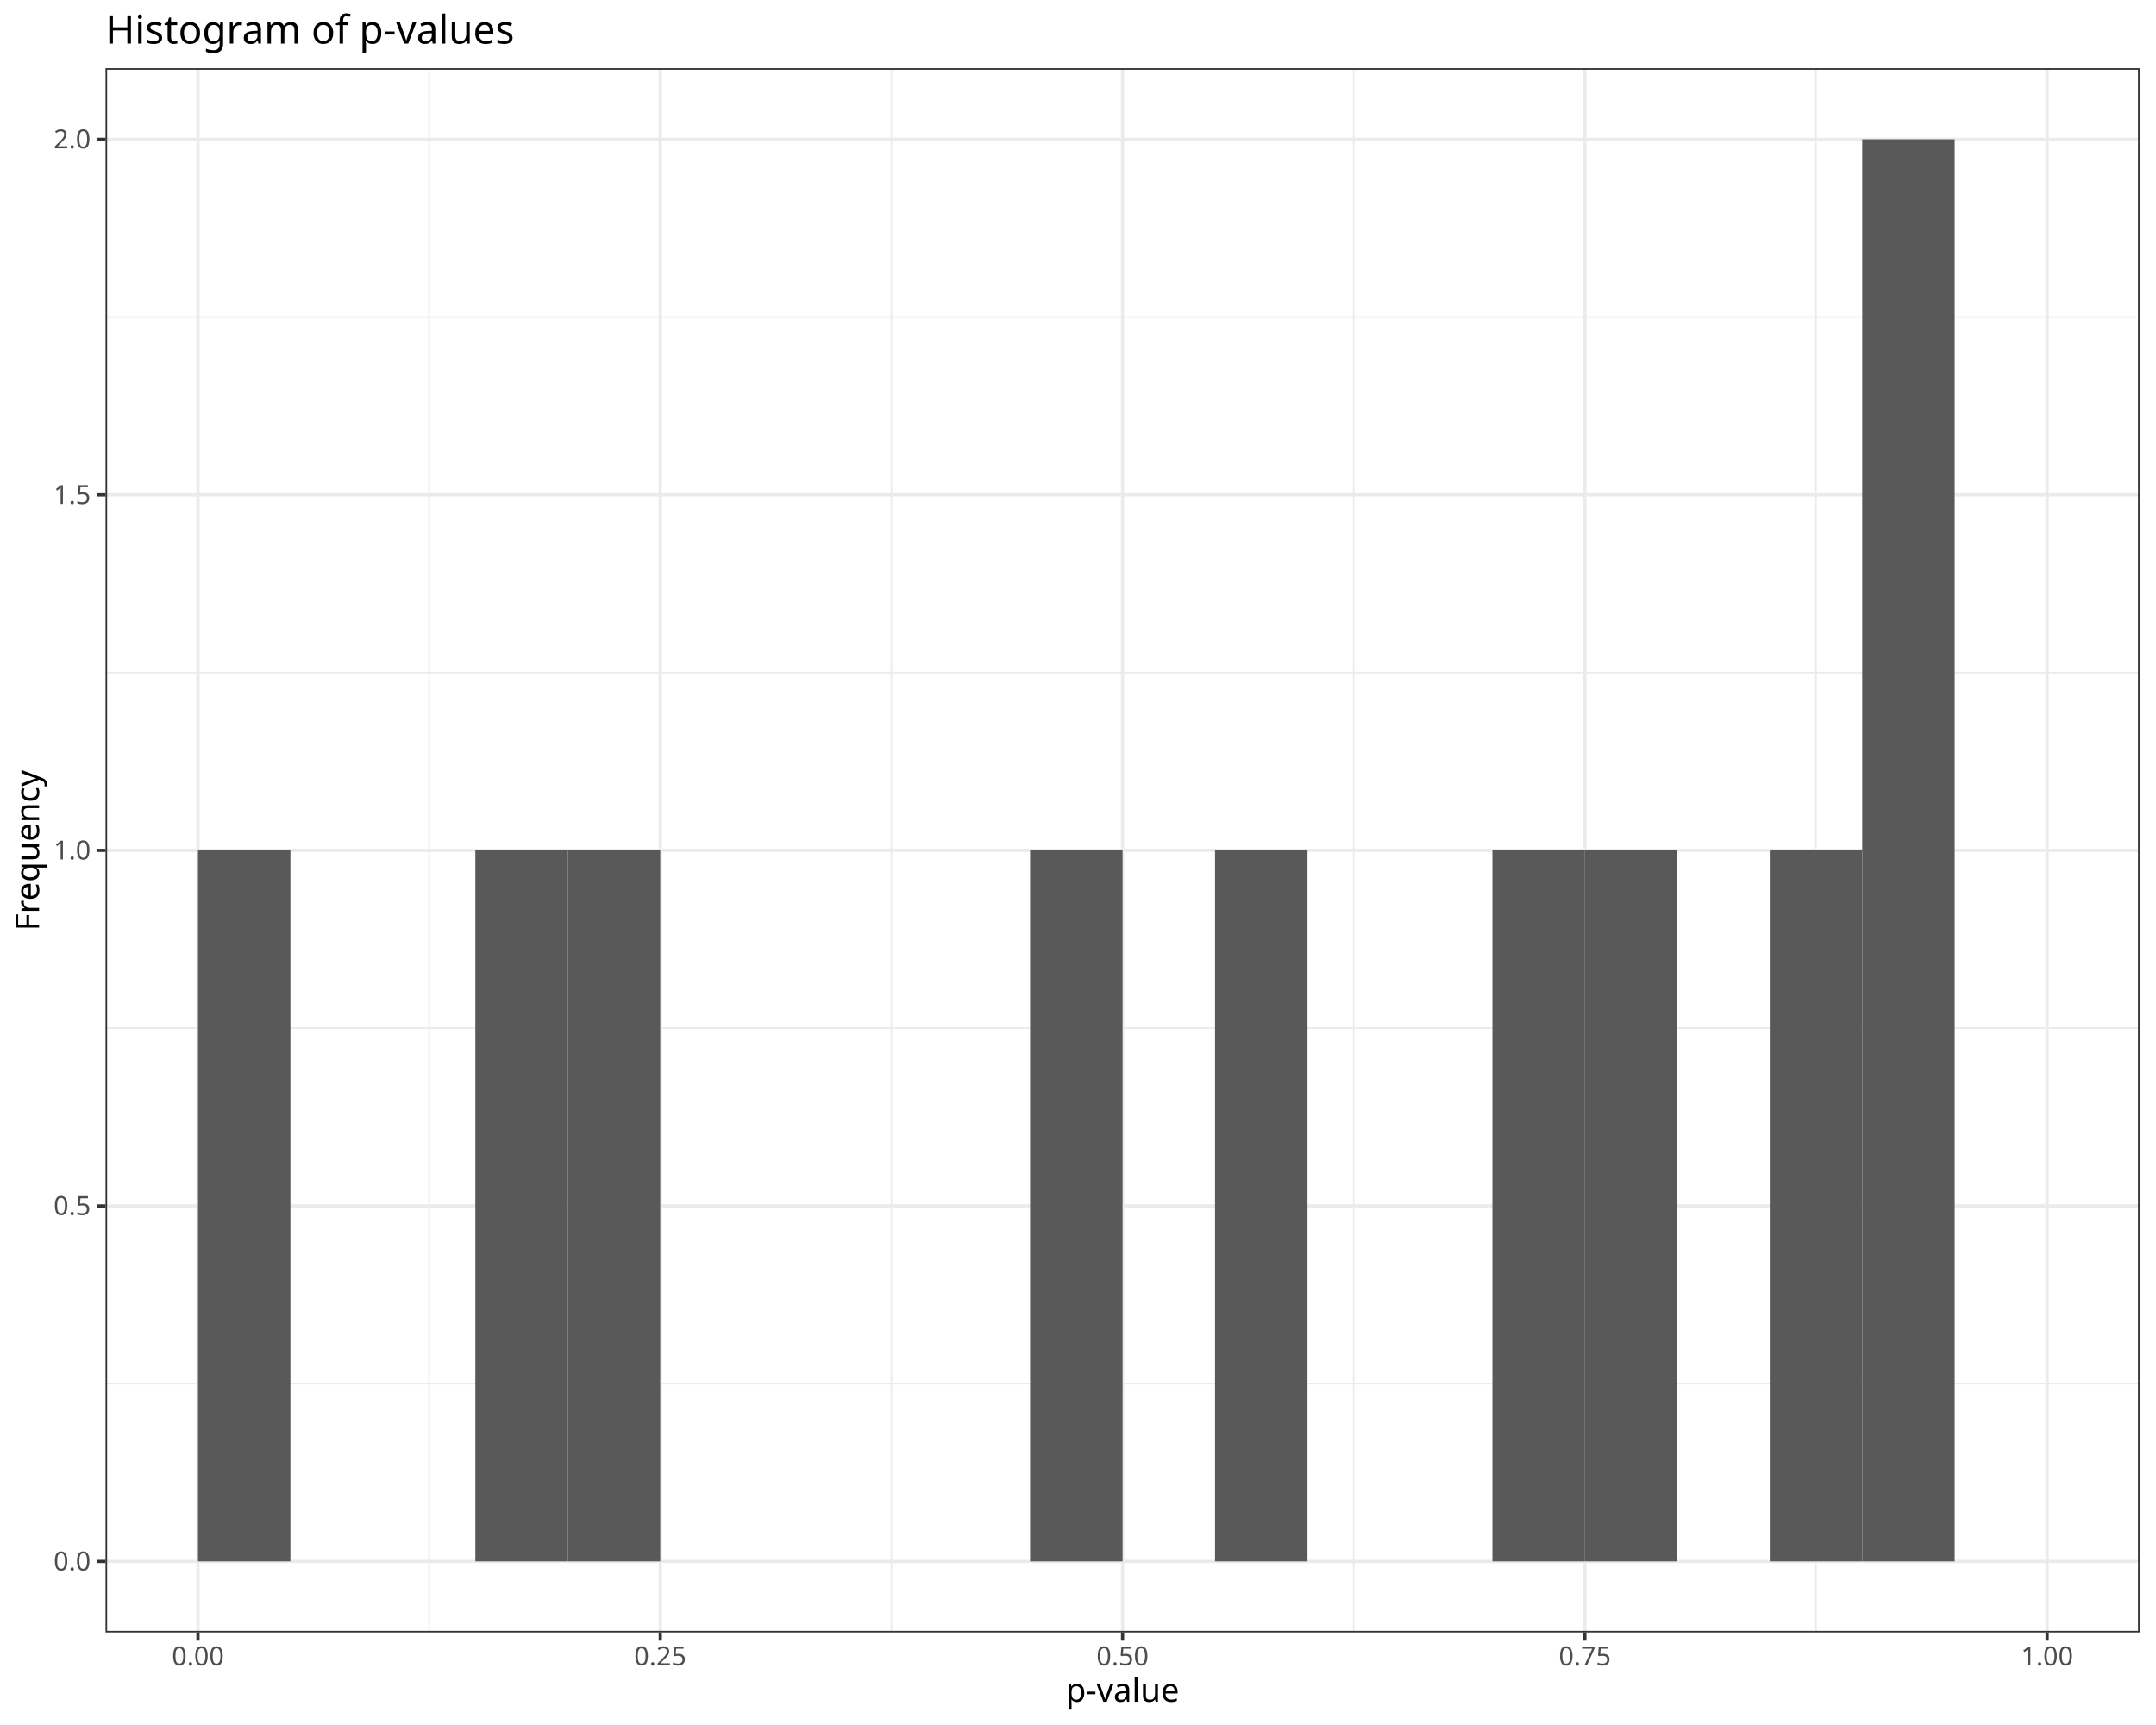
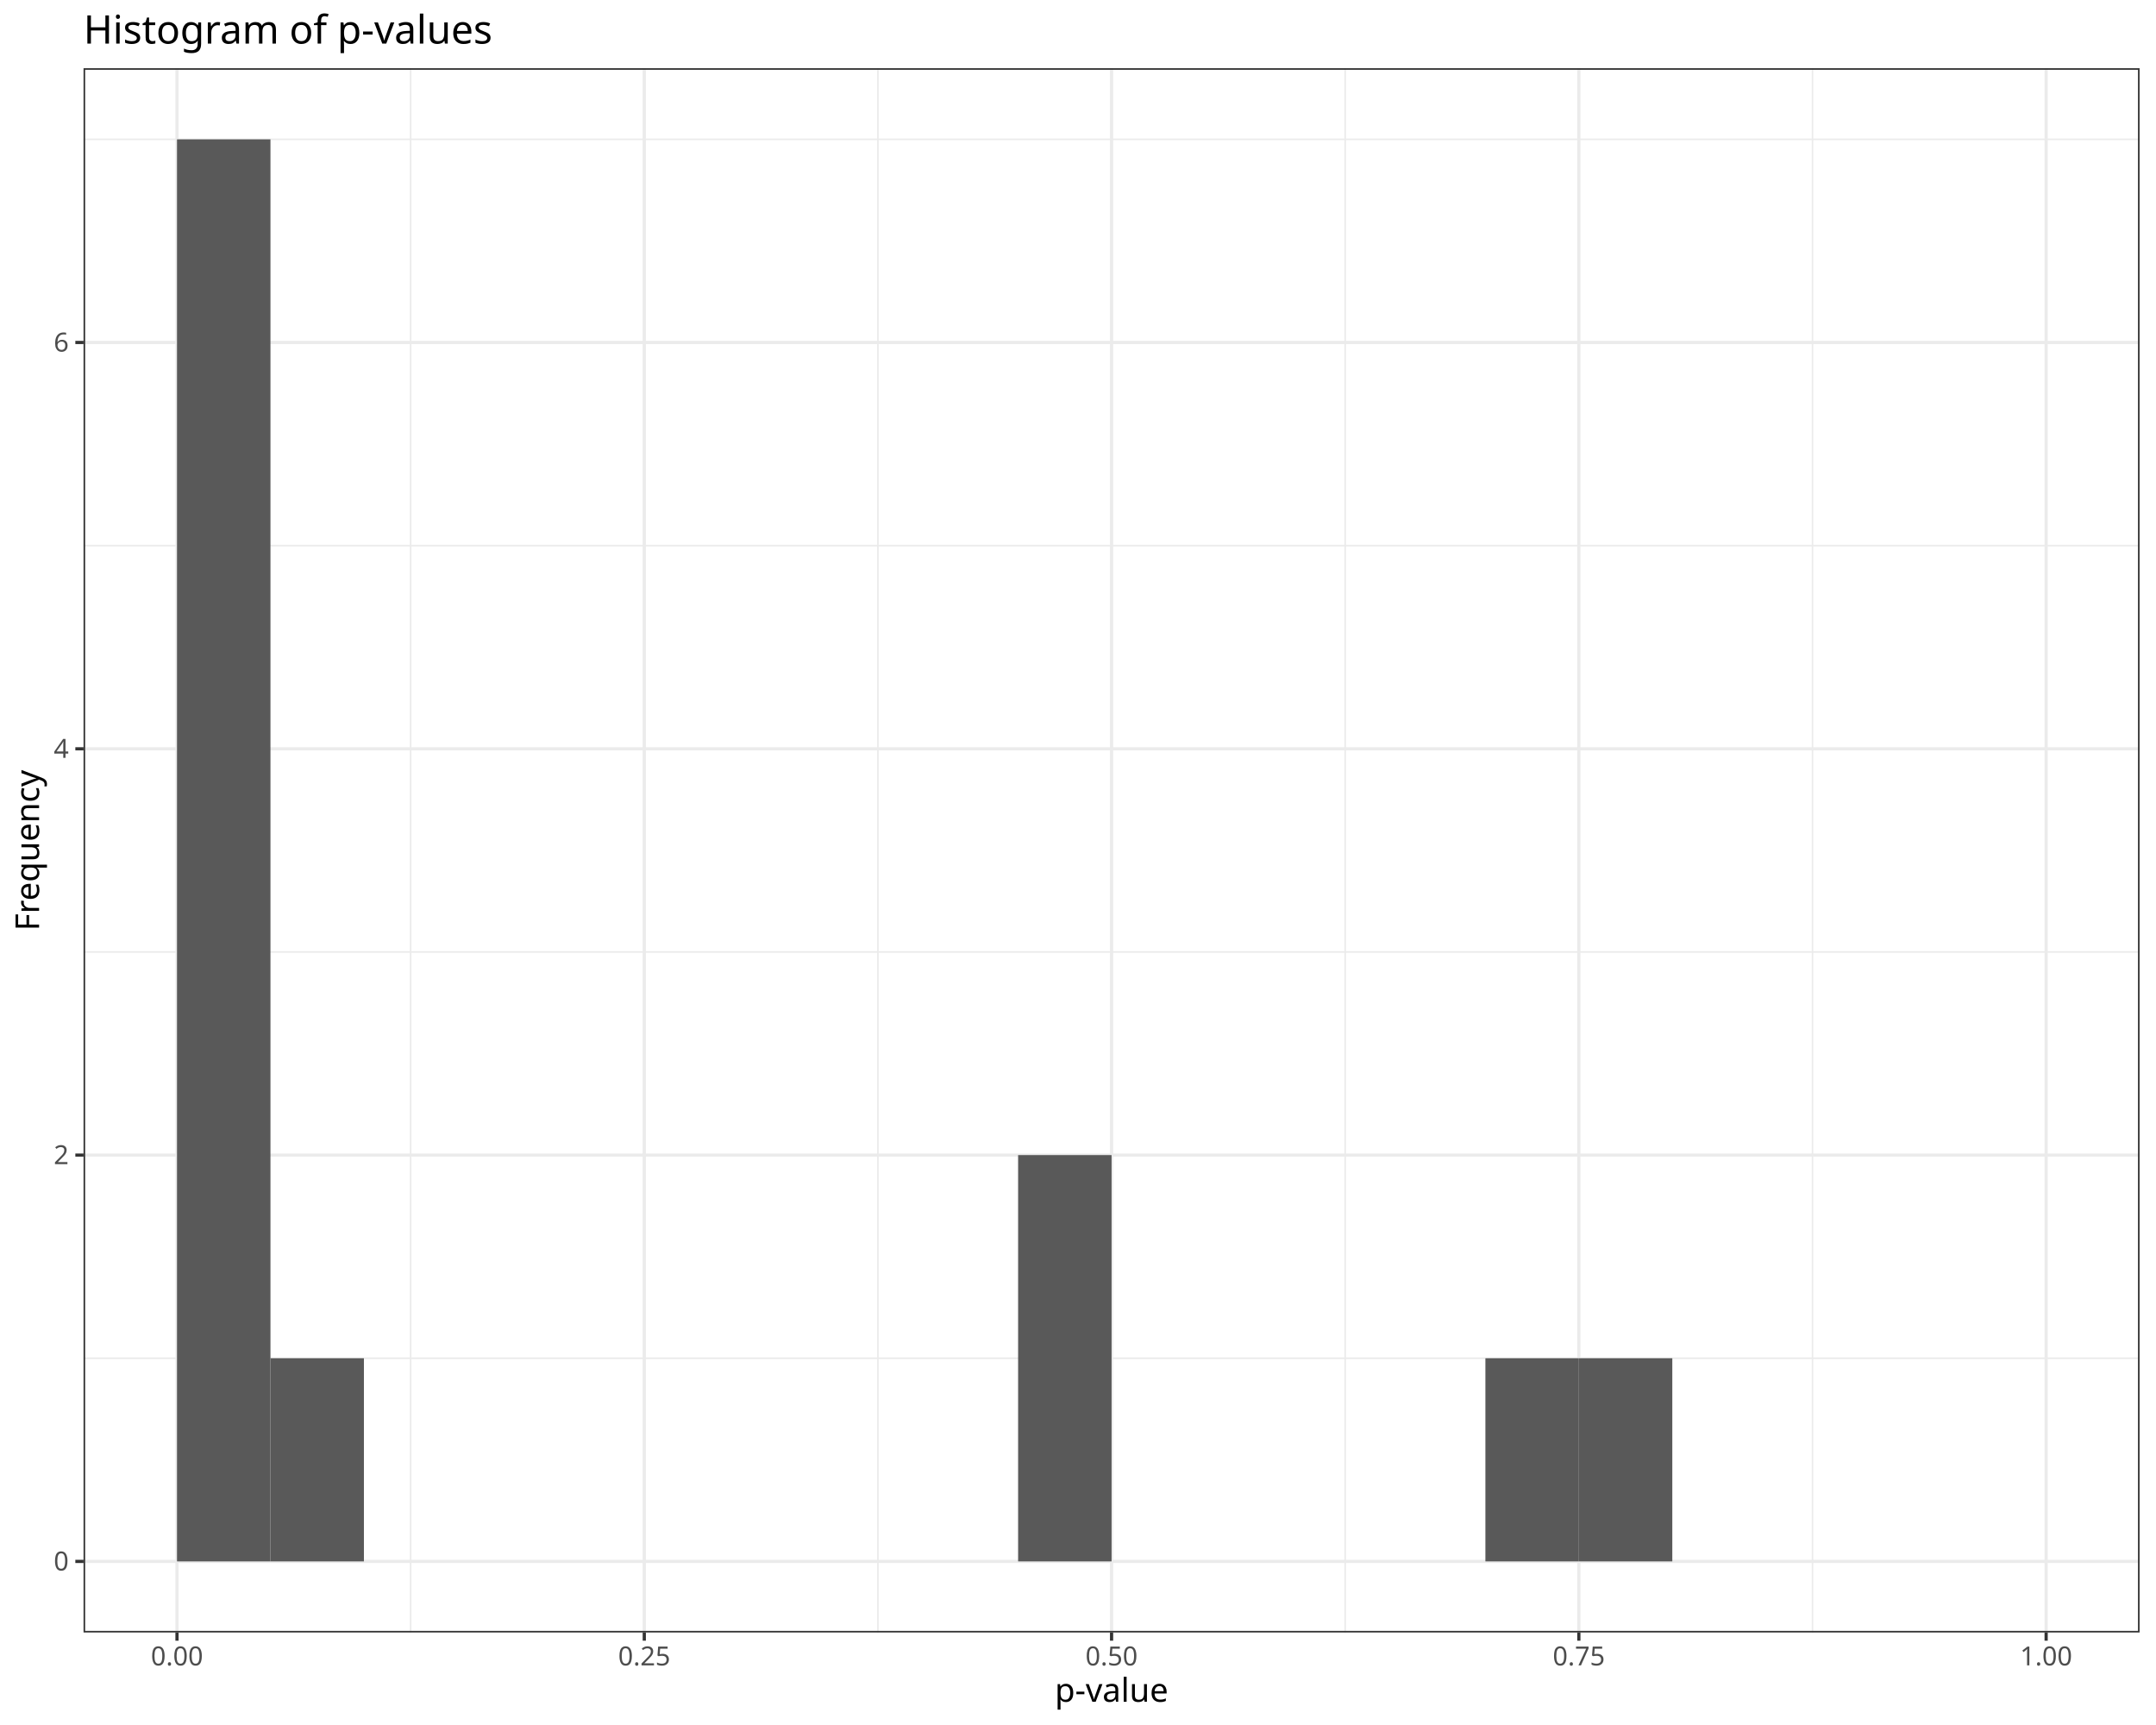
<svg xmlns="http://www.w3.org/2000/svg" class="svglite" data-engine-version="2.0" width="720.00pt" height="576.00pt" viewBox="0 0 720.00 576.00">
  <defs>
    <style type="text/css">
    .svglite line, .svglite polyline, .svglite polygon, .svglite path, .svglite rect, .svglite circle {
      fill: none;
      stroke: #000000;
      stroke-linecap: round;
      stroke-linejoin: round;
      stroke-miterlimit: 10.00;
    }
  </style>
  </defs>
  <rect width="100%" height="100%" style="stroke: none; fill: #FFFFFF;" />
  <defs>
    <clipPath id="cpMC4wMHw3MjAuMDB8MC4wMHw1NzYuMDA=">
      <rect x="0.00" y="0.00" width="720.00" height="576.00" />
    </clipPath>
  </defs>
  <g clip-path="url(#cpMC4wMHw3MjAuMDB8MC4wMHw1NzYuMDA=)">
    <rect x="0.00" y="0.00" width="720.00" height="576.00" style="stroke-width: 1.07; stroke: #FFFFFF; fill: #FFFFFF;" />
  </g>
  <defs>
-     <clipPath id="cpMzUuMjR8NzE0LjUyfDIyLjc4fDU0NS4xMQ==">
-       <rect x="35.24" y="22.78" width="679.28" height="522.33" />
+     <clipPath id="cpMjcuOTB8NzE0LjUyfDIyLjc4fDU0NS4xMQ==">
+       <rect x="27.90" y="22.78" width="686.62" height="522.33" />
    </clipPath>
  </defs>
-   <g clip-path="url(#cpMzUuMjR8NzE0LjUyfDIyLjc4fDU0NS4xMQ==)">
-     <rect x="35.24" y="22.78" width="679.28" height="522.33" style="stroke-width: 1.07; stroke: none; fill: #FFFFFF;" />
-     <polyline points="35.24,462.01 714.52,462.01 " style="stroke-width: 0.53; stroke: #EBEBEB; stroke-linecap: butt;" />
-     <polyline points="35.24,343.30 714.52,343.30 " style="stroke-width: 0.53; stroke: #EBEBEB; stroke-linecap: butt;" />
-     <polyline points="35.24,224.59 714.52,224.59 " style="stroke-width: 0.53; stroke: #EBEBEB; stroke-linecap: butt;" />
-     <polyline points="35.24,105.88 714.52,105.88 " style="stroke-width: 0.53; stroke: #EBEBEB; stroke-linecap: butt;" />
-     <polyline points="143.31,545.11 143.31,22.78 " style="stroke-width: 0.53; stroke: #EBEBEB; stroke-linecap: butt;" />
-     <polyline points="297.69,545.11 297.69,22.78 " style="stroke-width: 0.53; stroke: #EBEBEB; stroke-linecap: butt;" />
-     <polyline points="452.07,545.11 452.07,22.78 " style="stroke-width: 0.53; stroke: #EBEBEB; stroke-linecap: butt;" />
-     <polyline points="606.45,545.11 606.45,22.78 " style="stroke-width: 0.53; stroke: #EBEBEB; stroke-linecap: butt;" />
-     <polyline points="35.24,521.37 714.52,521.37 " style="stroke-width: 1.07; stroke: #EBEBEB; stroke-linecap: butt;" />
-     <polyline points="35.24,402.66 714.52,402.66 " style="stroke-width: 1.07; stroke: #EBEBEB; stroke-linecap: butt;" />
-     <polyline points="35.24,283.95 714.52,283.95 " style="stroke-width: 1.07; stroke: #EBEBEB; stroke-linecap: butt;" />
-     <polyline points="35.24,165.24 714.52,165.24 " style="stroke-width: 1.07; stroke: #EBEBEB; stroke-linecap: butt;" />
-     <polyline points="35.24,46.53 714.52,46.53 " style="stroke-width: 1.07; stroke: #EBEBEB; stroke-linecap: butt;" />
-     <polyline points="66.11,545.11 66.11,22.78 " style="stroke-width: 1.07; stroke: #EBEBEB; stroke-linecap: butt;" />
-     <polyline points="220.50,545.11 220.50,22.78 " style="stroke-width: 1.07; stroke: #EBEBEB; stroke-linecap: butt;" />
-     <polyline points="374.88,545.11 374.88,22.78 " style="stroke-width: 1.07; stroke: #EBEBEB; stroke-linecap: butt;" />
-     <polyline points="529.26,545.11 529.26,22.78 " style="stroke-width: 1.07; stroke: #EBEBEB; stroke-linecap: butt;" />
-     <polyline points="683.64,545.11 683.64,22.78 " style="stroke-width: 1.07; stroke: #EBEBEB; stroke-linecap: butt;" />
-     <rect x="66.11" y="283.95" width="30.88" height="237.42" style="stroke-width: 1.07; stroke: none; stroke-linecap: butt; stroke-linejoin: miter; fill: #595959;" />
-     <rect x="96.99" y="521.37" width="30.88" height="0.00" style="stroke-width: 1.07; stroke: none; stroke-linecap: butt; stroke-linejoin: miter; fill: #595959;" />
-     <rect x="127.87" y="521.37" width="30.88" height="0.00" style="stroke-width: 1.07; stroke: none; stroke-linecap: butt; stroke-linejoin: miter; fill: #595959;" />
-     <rect x="158.74" y="283.95" width="30.88" height="237.42" style="stroke-width: 1.07; stroke: none; stroke-linecap: butt; stroke-linejoin: miter; fill: #595959;" />
-     <rect x="189.62" y="283.95" width="30.88" height="237.42" style="stroke-width: 1.07; stroke: none; stroke-linecap: butt; stroke-linejoin: miter; fill: #595959;" />
-     <rect x="220.50" y="521.37" width="30.88" height="0.00" style="stroke-width: 1.07; stroke: none; stroke-linecap: butt; stroke-linejoin: miter; fill: #595959;" />
-     <rect x="251.37" y="521.37" width="30.88" height="0.00" style="stroke-width: 1.07; stroke: none; stroke-linecap: butt; stroke-linejoin: miter; fill: #595959;" />
-     <rect x="282.25" y="521.37" width="30.88" height="0.00" style="stroke-width: 1.07; stroke: none; stroke-linecap: butt; stroke-linejoin: miter; fill: #595959;" />
-     <rect x="313.13" y="521.37" width="30.88" height="0.00" style="stroke-width: 1.07; stroke: none; stroke-linecap: butt; stroke-linejoin: miter; fill: #595959;" />
-     <rect x="344.00" y="283.95" width="30.88" height="237.42" style="stroke-width: 1.07; stroke: none; stroke-linecap: butt; stroke-linejoin: miter; fill: #595959;" />
-     <rect x="374.88" y="521.37" width="30.88" height="0.00" style="stroke-width: 1.07; stroke: none; stroke-linecap: butt; stroke-linejoin: miter; fill: #595959;" />
-     <rect x="405.76" y="283.95" width="30.88" height="237.42" style="stroke-width: 1.07; stroke: none; stroke-linecap: butt; stroke-linejoin: miter; fill: #595959;" />
-     <rect x="436.63" y="521.37" width="30.88" height="0.00" style="stroke-width: 1.07; stroke: none; stroke-linecap: butt; stroke-linejoin: miter; fill: #595959;" />
-     <rect x="467.51" y="521.37" width="30.88" height="0.00" style="stroke-width: 1.07; stroke: none; stroke-linecap: butt; stroke-linejoin: miter; fill: #595959;" />
-     <rect x="498.39" y="283.95" width="30.88" height="237.42" style="stroke-width: 1.07; stroke: none; stroke-linecap: butt; stroke-linejoin: miter; fill: #595959;" />
-     <rect x="529.26" y="283.95" width="30.88" height="237.42" style="stroke-width: 1.07; stroke: none; stroke-linecap: butt; stroke-linejoin: miter; fill: #595959;" />
-     <rect x="560.14" y="521.37" width="30.88" height="0.00" style="stroke-width: 1.07; stroke: none; stroke-linecap: butt; stroke-linejoin: miter; fill: #595959;" />
-     <rect x="591.01" y="283.95" width="30.88" height="237.42" style="stroke-width: 1.07; stroke: none; stroke-linecap: butt; stroke-linejoin: miter; fill: #595959;" />
-     <rect x="621.89" y="46.53" width="30.88" height="474.84" style="stroke-width: 1.07; stroke: none; stroke-linecap: butt; stroke-linejoin: miter; fill: #595959;" />
-     <rect x="652.77" y="521.37" width="30.88" height="0.00" style="stroke-width: 1.07; stroke: none; stroke-linecap: butt; stroke-linejoin: miter; fill: #595959;" />
-     <rect x="35.24" y="22.78" width="679.28" height="522.33" style="stroke-width: 1.07; stroke: #333333;" />
+   <g clip-path="url(#cpMjcuOTB8NzE0LjUyfDIyLjc4fDU0NS4xMQ==)">
+     <rect x="27.90" y="22.78" width="686.62" height="522.33" style="stroke-width: 1.07; stroke: none; fill: #FFFFFF;" />
+     <polyline points="27.90,453.54 714.52,453.54 " style="stroke-width: 0.53; stroke: #EBEBEB; stroke-linecap: butt;" />
+     <polyline points="27.90,317.87 714.52,317.87 " style="stroke-width: 0.53; stroke: #EBEBEB; stroke-linecap: butt;" />
+     <polyline points="27.90,182.20 714.52,182.20 " style="stroke-width: 0.53; stroke: #EBEBEB; stroke-linecap: butt;" />
+     <polyline points="27.90,46.53 714.52,46.53 " style="stroke-width: 0.53; stroke: #EBEBEB; stroke-linecap: butt;" />
+     <polyline points="137.13,545.11 137.13,22.78 " style="stroke-width: 0.53; stroke: #EBEBEB; stroke-linecap: butt;" />
+     <polyline points="293.18,545.11 293.18,22.78 " style="stroke-width: 0.53; stroke: #EBEBEB; stroke-linecap: butt;" />
+     <polyline points="449.23,545.11 449.23,22.78 " style="stroke-width: 0.53; stroke: #EBEBEB; stroke-linecap: butt;" />
+     <polyline points="605.29,545.11 605.29,22.78 " style="stroke-width: 0.53; stroke: #EBEBEB; stroke-linecap: butt;" />
+     <polyline points="27.90,521.37 714.52,521.37 " style="stroke-width: 1.07; stroke: #EBEBEB; stroke-linecap: butt;" />
+     <polyline points="27.90,385.70 714.52,385.70 " style="stroke-width: 1.07; stroke: #EBEBEB; stroke-linecap: butt;" />
+     <polyline points="27.90,250.03 714.52,250.03 " style="stroke-width: 1.07; stroke: #EBEBEB; stroke-linecap: butt;" />
+     <polyline points="27.90,114.36 714.52,114.36 " style="stroke-width: 1.07; stroke: #EBEBEB; stroke-linecap: butt;" />
+     <polyline points="59.11,545.11 59.11,22.78 " style="stroke-width: 1.07; stroke: #EBEBEB; stroke-linecap: butt;" />
+     <polyline points="215.16,545.11 215.16,22.78 " style="stroke-width: 1.07; stroke: #EBEBEB; stroke-linecap: butt;" />
+     <polyline points="371.21,545.11 371.21,22.78 " style="stroke-width: 1.07; stroke: #EBEBEB; stroke-linecap: butt;" />
+     <polyline points="527.26,545.11 527.26,22.78 " style="stroke-width: 1.07; stroke: #EBEBEB; stroke-linecap: butt;" />
+     <polyline points="683.31,545.11 683.31,22.78 " style="stroke-width: 1.07; stroke: #EBEBEB; stroke-linecap: butt;" />
+     <rect x="59.11" y="46.53" width="31.21" height="474.84" style="stroke-width: 1.07; stroke: none; stroke-linecap: butt; stroke-linejoin: miter; fill: #595959;" />
+     <rect x="90.32" y="453.54" width="31.21" height="67.83" style="stroke-width: 1.07; stroke: none; stroke-linecap: butt; stroke-linejoin: miter; fill: #595959;" />
+     <rect x="121.53" y="521.37" width="31.21" height="0.00" style="stroke-width: 1.07; stroke: none; stroke-linecap: butt; stroke-linejoin: miter; fill: #595959;" />
+     <rect x="152.74" y="521.37" width="31.21" height="0.00" style="stroke-width: 1.07; stroke: none; stroke-linecap: butt; stroke-linejoin: miter; fill: #595959;" />
+     <rect x="183.95" y="521.37" width="31.21" height="0.00" style="stroke-width: 1.07; stroke: none; stroke-linecap: butt; stroke-linejoin: miter; fill: #595959;" />
+     <rect x="215.16" y="521.37" width="31.21" height="0.00" style="stroke-width: 1.07; stroke: none; stroke-linecap: butt; stroke-linejoin: miter; fill: #595959;" />
+     <rect x="246.37" y="521.37" width="31.21" height="0.00" style="stroke-width: 1.07; stroke: none; stroke-linecap: butt; stroke-linejoin: miter; fill: #595959;" />
+     <rect x="277.58" y="521.37" width="31.21" height="0.00" style="stroke-width: 1.07; stroke: none; stroke-linecap: butt; stroke-linejoin: miter; fill: #595959;" />
+     <rect x="308.79" y="521.37" width="31.21" height="0.00" style="stroke-width: 1.07; stroke: none; stroke-linecap: butt; stroke-linejoin: miter; fill: #595959;" />
+     <rect x="340.00" y="385.70" width="31.21" height="135.67" style="stroke-width: 1.07; stroke: none; stroke-linecap: butt; stroke-linejoin: miter; fill: #595959;" />
+     <rect x="371.21" y="521.37" width="31.21" height="0.00" style="stroke-width: 1.07; stroke: none; stroke-linecap: butt; stroke-linejoin: miter; fill: #595959;" />
+     <rect x="402.42" y="521.37" width="31.21" height="0.00" style="stroke-width: 1.07; stroke: none; stroke-linecap: butt; stroke-linejoin: miter; fill: #595959;" />
+     <rect x="433.63" y="521.37" width="31.21" height="0.00" style="stroke-width: 1.07; stroke: none; stroke-linecap: butt; stroke-linejoin: miter; fill: #595959;" />
+     <rect x="464.84" y="521.37" width="31.21" height="0.00" style="stroke-width: 1.07; stroke: none; stroke-linecap: butt; stroke-linejoin: miter; fill: #595959;" />
+     <rect x="496.05" y="453.54" width="31.21" height="67.83" style="stroke-width: 1.07; stroke: none; stroke-linecap: butt; stroke-linejoin: miter; fill: #595959;" />
+     <rect x="527.26" y="453.54" width="31.21" height="67.83" style="stroke-width: 1.07; stroke: none; stroke-linecap: butt; stroke-linejoin: miter; fill: #595959;" />
+     <rect x="558.47" y="521.37" width="31.21" height="0.00" style="stroke-width: 1.07; stroke: none; stroke-linecap: butt; stroke-linejoin: miter; fill: #595959;" />
+     <rect x="589.68" y="521.37" width="31.21" height="0.00" style="stroke-width: 1.07; stroke: none; stroke-linecap: butt; stroke-linejoin: miter; fill: #595959;" />
+     <rect x="620.89" y="521.37" width="31.21" height="0.00" style="stroke-width: 1.07; stroke: none; stroke-linecap: butt; stroke-linejoin: miter; fill: #595959;" />
+     <rect x="652.10" y="521.37" width="31.21" height="0.00" style="stroke-width: 1.07; stroke: none; stroke-linecap: butt; stroke-linejoin: miter; fill: #595959;" />
+     <rect x="27.90" y="22.78" width="686.62" height="522.33" style="stroke-width: 1.07; stroke: #333333;" />
  </g>
  <g clip-path="url(#cpMC4wMHw3MjAuMDB8MC4wMHw1NzYuMDA=)">
-     <text x="30.31" y="524.40" text-anchor="end" style="font-size: 8.80px; fill: #4D4D4D; font-family: sans;" textLength="12.23px" lengthAdjust="spacingAndGlyphs">0.0</text>
-     <text x="30.31" y="405.69" text-anchor="end" style="font-size: 8.80px; fill: #4D4D4D; font-family: sans;" textLength="12.23px" lengthAdjust="spacingAndGlyphs">0.5</text>
-     <text x="30.31" y="286.98" text-anchor="end" style="font-size: 8.80px; fill: #4D4D4D; font-family: sans;" textLength="12.23px" lengthAdjust="spacingAndGlyphs">1.0</text>
-     <text x="30.31" y="168.26" text-anchor="end" style="font-size: 8.80px; fill: #4D4D4D; font-family: sans;" textLength="12.23px" lengthAdjust="spacingAndGlyphs">1.5</text>
-     <text x="30.31" y="49.55" text-anchor="end" style="font-size: 8.80px; fill: #4D4D4D; font-family: sans;" textLength="12.23px" lengthAdjust="spacingAndGlyphs">2.0</text>
-     <polyline points="32.50,521.37 35.24,521.37 " style="stroke-width: 1.07; stroke: #333333; stroke-linecap: butt;" />
-     <polyline points="32.50,402.66 35.24,402.66 " style="stroke-width: 1.07; stroke: #333333; stroke-linecap: butt;" />
-     <polyline points="32.50,283.95 35.24,283.95 " style="stroke-width: 1.07; stroke: #333333; stroke-linecap: butt;" />
-     <polyline points="32.50,165.24 35.24,165.24 " style="stroke-width: 1.07; stroke: #333333; stroke-linecap: butt;" />
-     <polyline points="32.50,46.53 35.24,46.53 " style="stroke-width: 1.07; stroke: #333333; stroke-linecap: butt;" />
-     <polyline points="66.11,547.85 66.11,545.11 " style="stroke-width: 1.07; stroke: #333333; stroke-linecap: butt;" />
-     <polyline points="220.50,547.85 220.50,545.11 " style="stroke-width: 1.07; stroke: #333333; stroke-linecap: butt;" />
-     <polyline points="374.88,547.85 374.88,545.11 " style="stroke-width: 1.07; stroke: #333333; stroke-linecap: butt;" />
-     <polyline points="529.26,547.85 529.26,545.11 " style="stroke-width: 1.07; stroke: #333333; stroke-linecap: butt;" />
-     <polyline points="683.64,547.85 683.64,545.11 " style="stroke-width: 1.07; stroke: #333333; stroke-linecap: butt;" />
-     <text x="66.11" y="556.10" text-anchor="middle" style="font-size: 8.80px; fill: #4D4D4D; font-family: sans;" textLength="17.13px" lengthAdjust="spacingAndGlyphs">0.00</text>
-     <text x="220.50" y="556.10" text-anchor="middle" style="font-size: 8.80px; fill: #4D4D4D; font-family: sans;" textLength="17.13px" lengthAdjust="spacingAndGlyphs">0.25</text>
-     <text x="374.88" y="556.10" text-anchor="middle" style="font-size: 8.80px; fill: #4D4D4D; font-family: sans;" textLength="17.13px" lengthAdjust="spacingAndGlyphs">0.50</text>
-     <text x="529.26" y="556.10" text-anchor="middle" style="font-size: 8.80px; fill: #4D4D4D; font-family: sans;" textLength="17.13px" lengthAdjust="spacingAndGlyphs">0.75</text>
-     <text x="683.64" y="556.10" text-anchor="middle" style="font-size: 8.80px; fill: #4D4D4D; font-family: sans;" textLength="17.13px" lengthAdjust="spacingAndGlyphs">1.00</text>
-     <text x="374.88" y="568.24" text-anchor="middle" style="font-size: 11.00px; font-family: sans;" textLength="36.08px" lengthAdjust="spacingAndGlyphs">p-value</text>
+     <text x="22.97" y="524.40" text-anchor="end" style="font-size: 8.80px; fill: #4D4D4D; font-family: sans;" textLength="4.89px" lengthAdjust="spacingAndGlyphs">0</text>
+     <text x="22.97" y="388.73" text-anchor="end" style="font-size: 8.80px; fill: #4D4D4D; font-family: sans;" textLength="4.89px" lengthAdjust="spacingAndGlyphs">2</text>
+     <text x="22.97" y="253.06" text-anchor="end" style="font-size: 8.80px; fill: #4D4D4D; font-family: sans;" textLength="4.89px" lengthAdjust="spacingAndGlyphs">4</text>
+     <text x="22.97" y="117.39" text-anchor="end" style="font-size: 8.80px; fill: #4D4D4D; font-family: sans;" textLength="4.89px" lengthAdjust="spacingAndGlyphs">6</text>
+     <polyline points="25.16,521.37 27.90,521.37 " style="stroke-width: 1.07; stroke: #333333; stroke-linecap: butt;" />
+     <polyline points="25.16,385.70 27.90,385.70 " style="stroke-width: 1.07; stroke: #333333; stroke-linecap: butt;" />
+     <polyline points="25.16,250.03 27.90,250.03 " style="stroke-width: 1.07; stroke: #333333; stroke-linecap: butt;" />
+     <polyline points="25.16,114.36 27.90,114.36 " style="stroke-width: 1.07; stroke: #333333; stroke-linecap: butt;" />
+     <polyline points="59.11,547.85 59.11,545.11 " style="stroke-width: 1.07; stroke: #333333; stroke-linecap: butt;" />
+     <polyline points="215.16,547.85 215.16,545.11 " style="stroke-width: 1.07; stroke: #333333; stroke-linecap: butt;" />
+     <polyline points="371.21,547.85 371.21,545.11 " style="stroke-width: 1.07; stroke: #333333; stroke-linecap: butt;" />
+     <polyline points="527.26,547.85 527.26,545.11 " style="stroke-width: 1.07; stroke: #333333; stroke-linecap: butt;" />
+     <polyline points="683.31,547.85 683.31,545.11 " style="stroke-width: 1.07; stroke: #333333; stroke-linecap: butt;" />
+     <text x="59.11" y="556.10" text-anchor="middle" style="font-size: 8.80px; fill: #4D4D4D; font-family: sans;" textLength="17.13px" lengthAdjust="spacingAndGlyphs">0.00</text>
+     <text x="215.16" y="556.10" text-anchor="middle" style="font-size: 8.80px; fill: #4D4D4D; font-family: sans;" textLength="17.13px" lengthAdjust="spacingAndGlyphs">0.25</text>
+     <text x="371.21" y="556.10" text-anchor="middle" style="font-size: 8.80px; fill: #4D4D4D; font-family: sans;" textLength="17.13px" lengthAdjust="spacingAndGlyphs">0.50</text>
+     <text x="527.26" y="556.10" text-anchor="middle" style="font-size: 8.80px; fill: #4D4D4D; font-family: sans;" textLength="17.13px" lengthAdjust="spacingAndGlyphs">0.75</text>
+     <text x="683.31" y="556.10" text-anchor="middle" style="font-size: 8.80px; fill: #4D4D4D; font-family: sans;" textLength="17.13px" lengthAdjust="spacingAndGlyphs">1.00</text>
+     <text x="371.21" y="568.24" text-anchor="middle" style="font-size: 11.00px; font-family: sans;" textLength="36.08px" lengthAdjust="spacingAndGlyphs">p-value</text>
    <text transform="translate(13.05,283.95) rotate(-90)" text-anchor="middle" style="font-size: 11.00px; font-family: sans;" textLength="51.98px" lengthAdjust="spacingAndGlyphs">Frequency</text>
-     <text x="35.24" y="14.56" style="font-size: 13.20px; font-family: sans;" textLength="128.41px" lengthAdjust="spacingAndGlyphs">Histogram of p-values</text>
+     <text x="27.90" y="14.56" style="font-size: 13.20px; font-family: sans;" textLength="128.41px" lengthAdjust="spacingAndGlyphs">Histogram of p-values</text>
  </g>
</svg>
